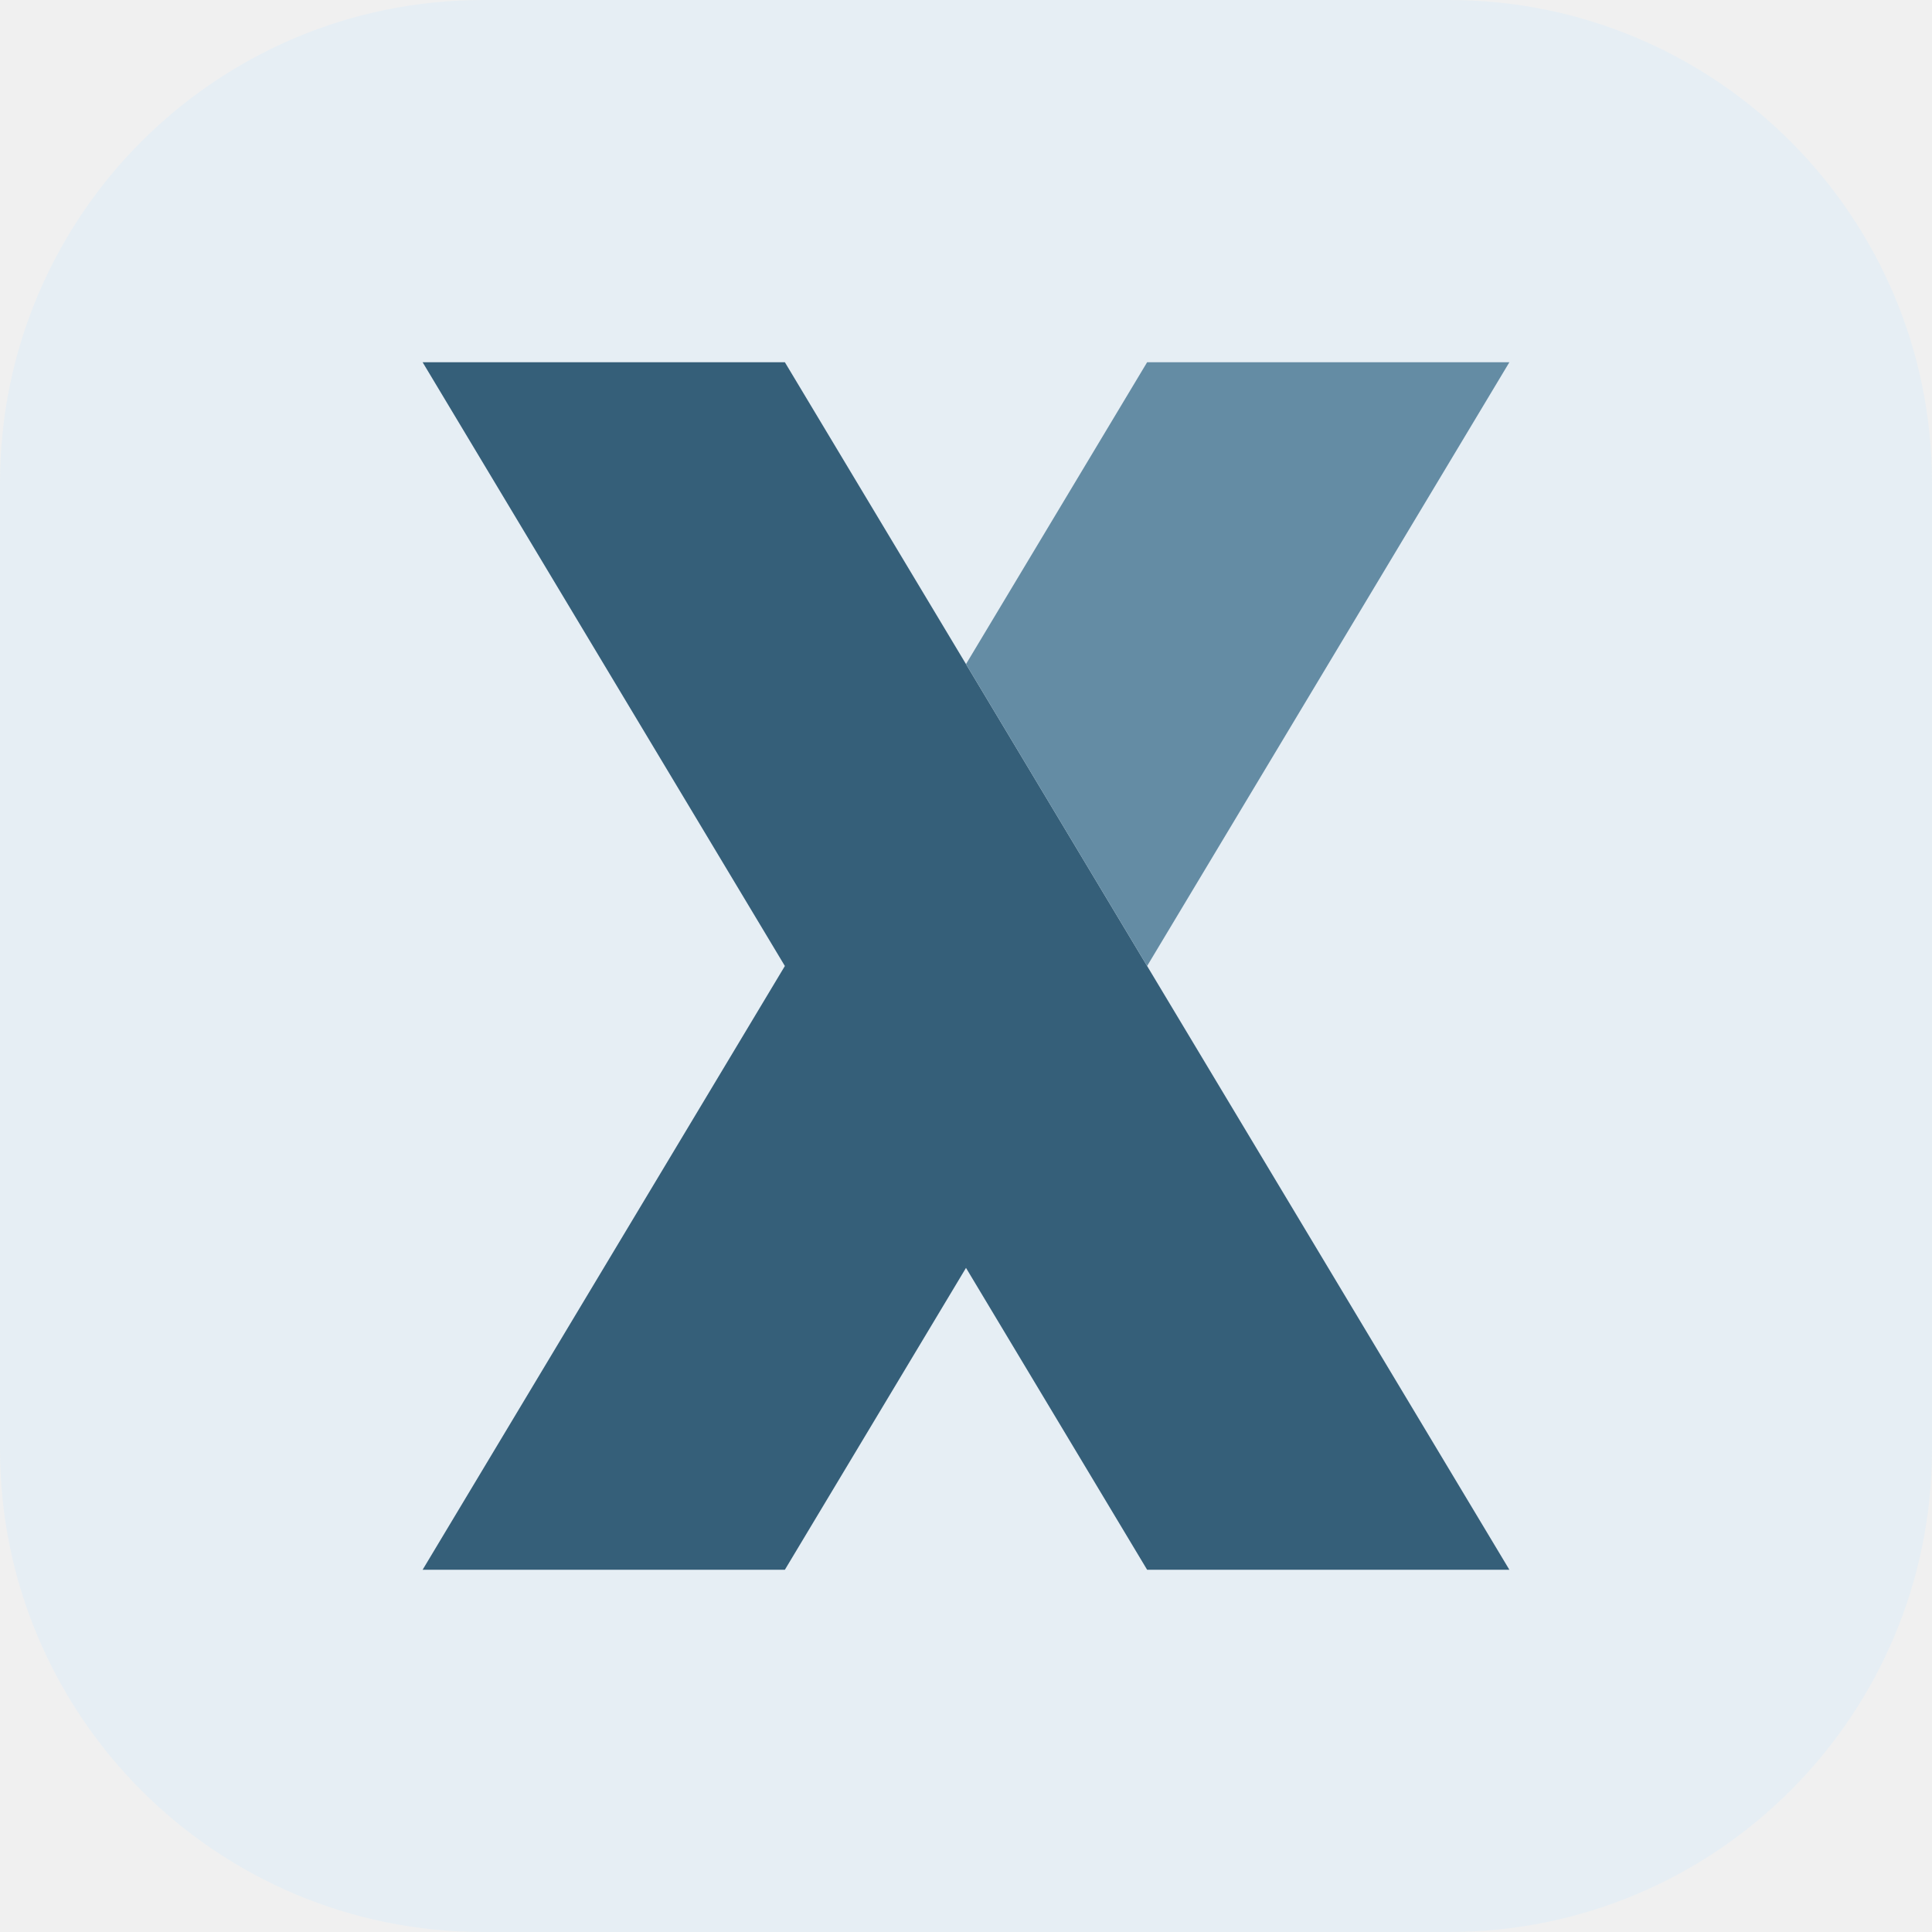
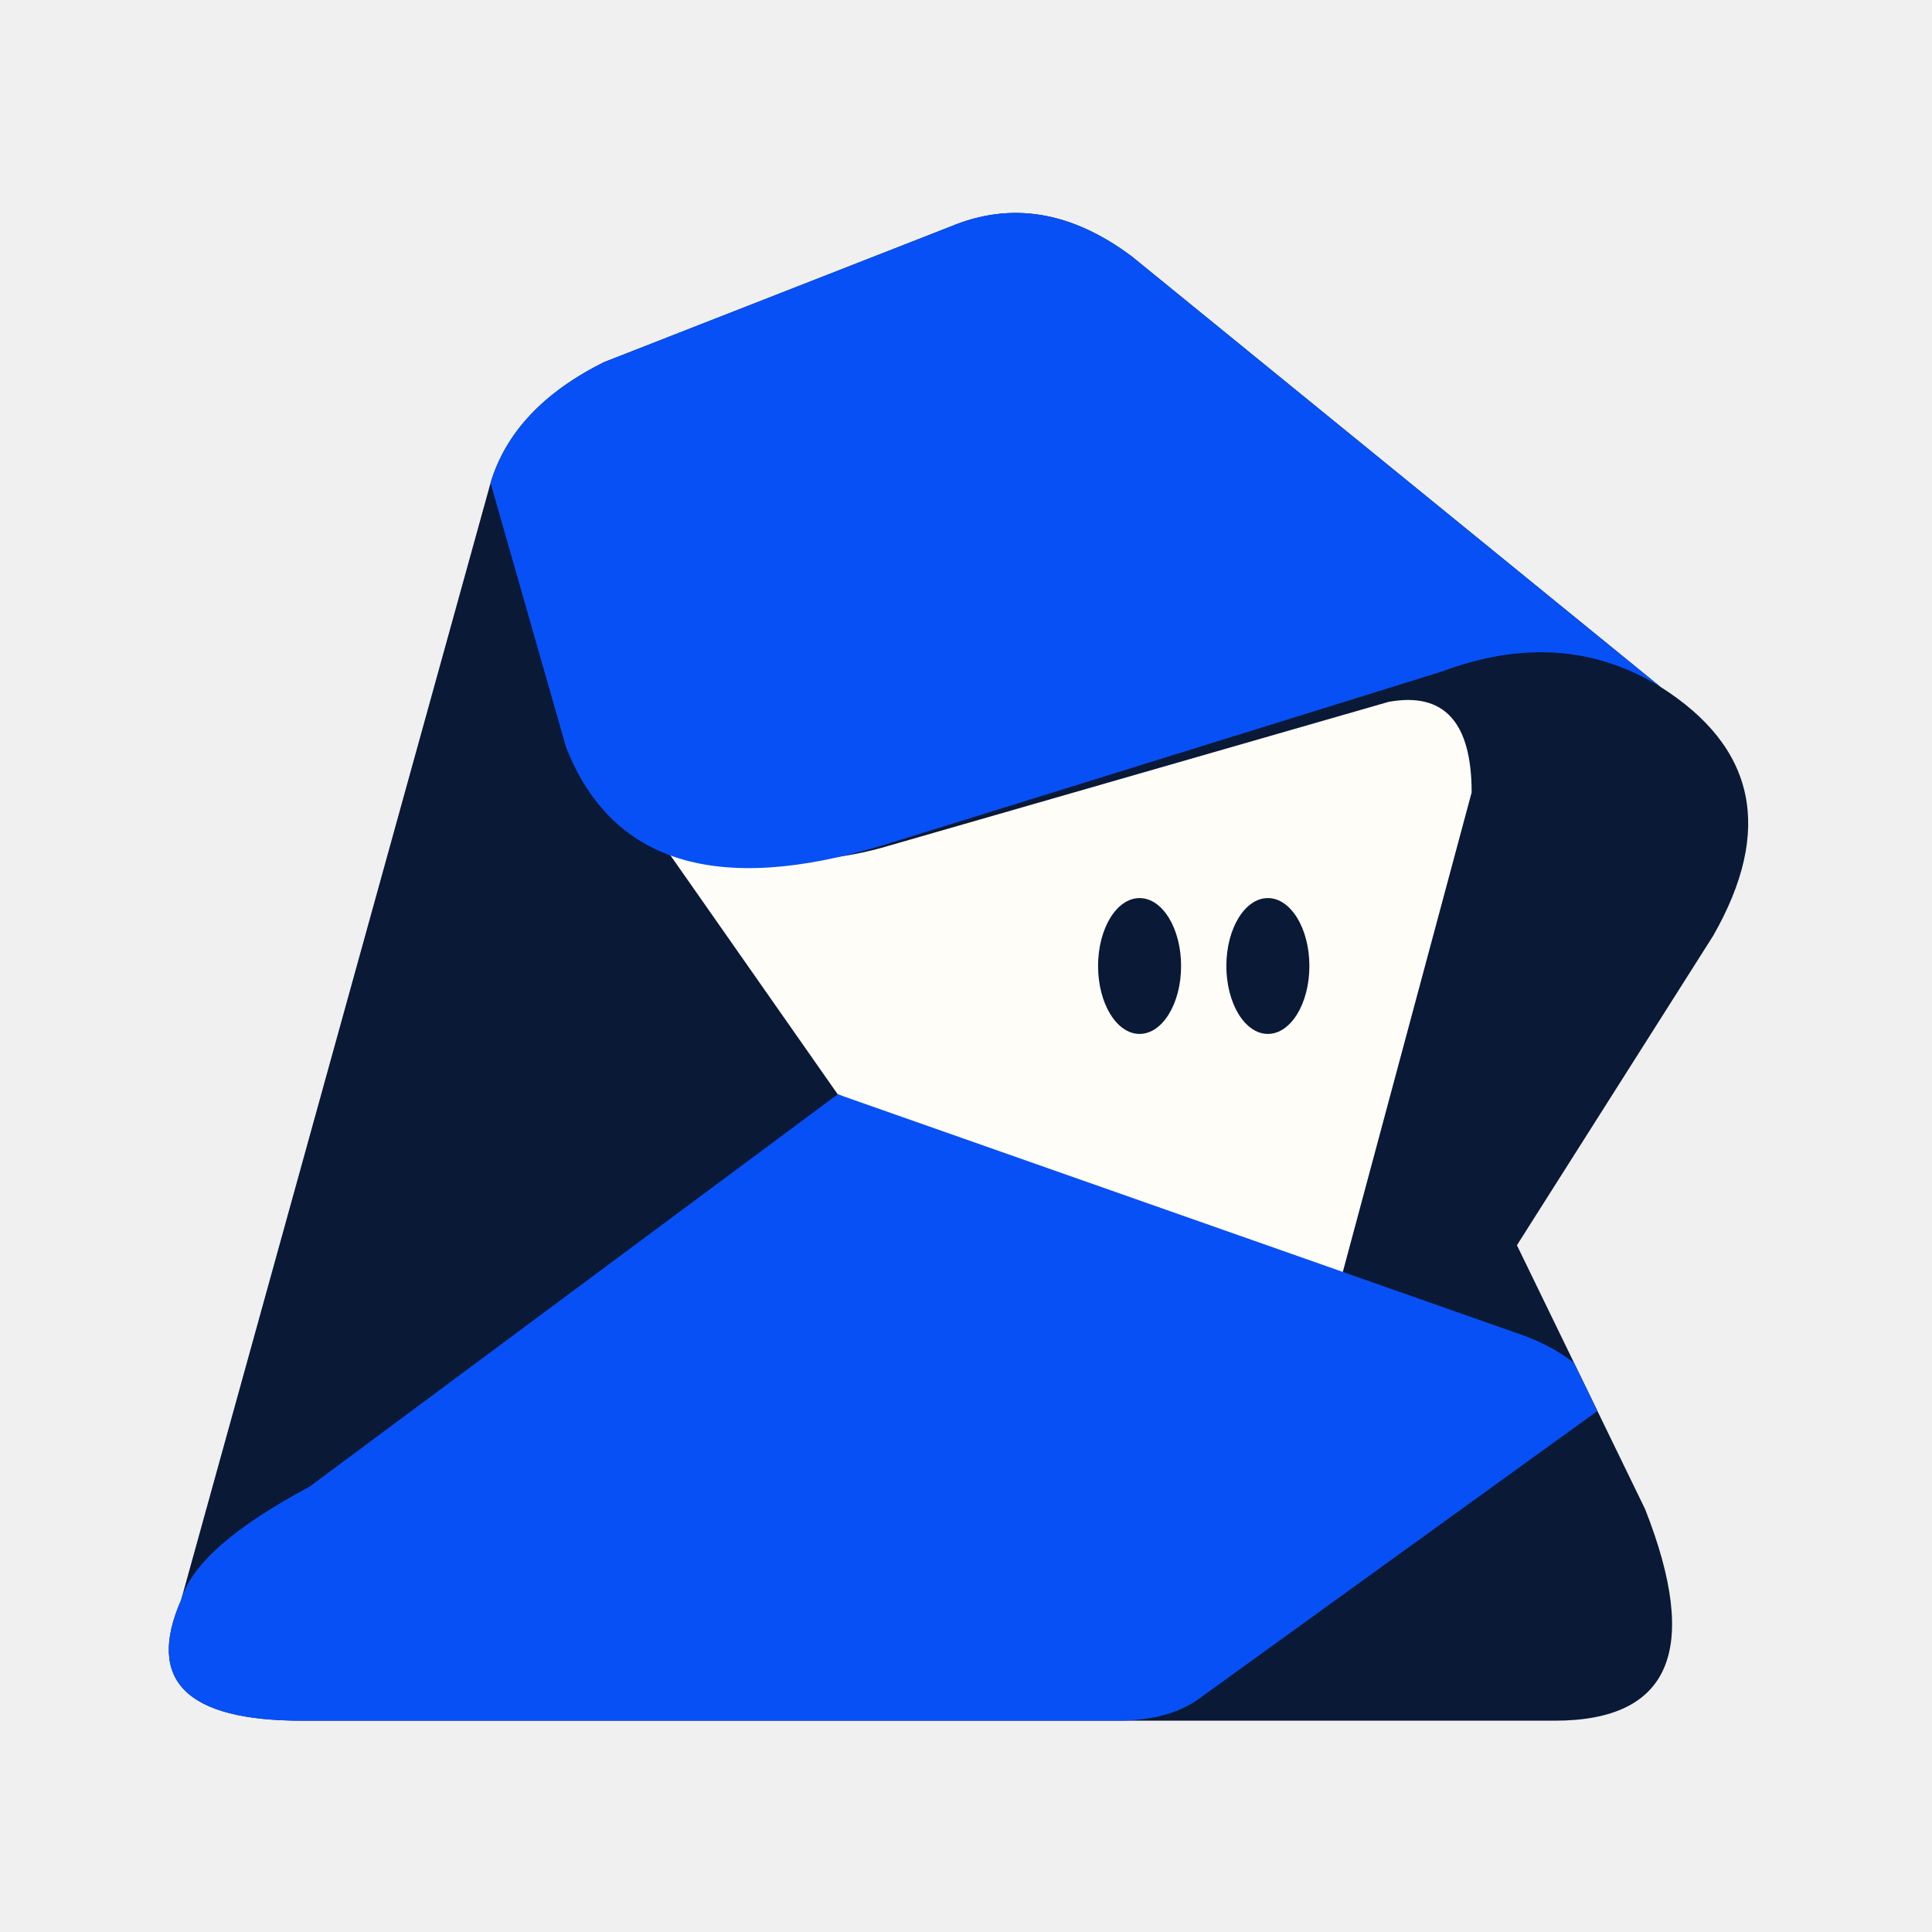
- <svg xmlns="http://www.w3.org/2000/svg" width="64" height="64" viewBox="0 0 64 64" fill="none">
-   <rect width="64" height="64" rx="16" fill="#E6EEF4" />
-   <path fill="#355F79" d="M14 12h12l24 40H38zM14 52h12l6-10-6-10z" />
-   <path fill="#648CA4" d="M38 12h12L38 32l-6-10z" />
+ <svg xmlns="http://www.w3.org/2000/svg" width="256" height="256" viewBox="0 0 256 256" role="img" aria-labelledby="title">
+   <defs>
+     <clipPath id="contour">
+       <path d="M24 212 L65 64 Q68 54 80 48 L126 30 Q138 25 150 34 L220 91 Q239 103 227 124 L201 165 L218 200 Q229 228 206 228 H40 Q17 228 24 212 Z" fill="white" />
+     </clipPath>
+   </defs>
+   <g>
+     <g clip-path="url(#contour)">
+       <path d="M24 212 L65 64 Q68 54 80 48 L126 30 Q138 25 150 34 L220 91 Q239 103 227 124 L201 165 L218 200 Q229 228 206 228 H40 Q17 228 24 212 Z" fill="#091936" />
+       <path d="M83 105 Q98 118 118 112 L184 93 Q195 91 195 105 L177 172 L111 145 Z" fill="#FFFDF7" />
+       <path d="M65 64 Q68 54 80 48 L126 30 Q138 25 150 34 L220 91 Q207 83 191 89 L117 112 Q84 122 75 99 Z" fill="#0750F5" />
+       <path d="M24 212 Q26 205 41 197 L111 145 L202 177 Q210 180 213 186 L159 225 Q155 228 148 228 H40 Q17 228 24 212 Z" fill="#0750F5" />
+       <g fill="#091936">
+         <ellipse cx="151" cy="128" rx="5.5" ry="9" />
+         <ellipse cx="168" cy="128" rx="5.5" ry="9" />
+       </g>
+     </g>
+   </g>
</svg>
